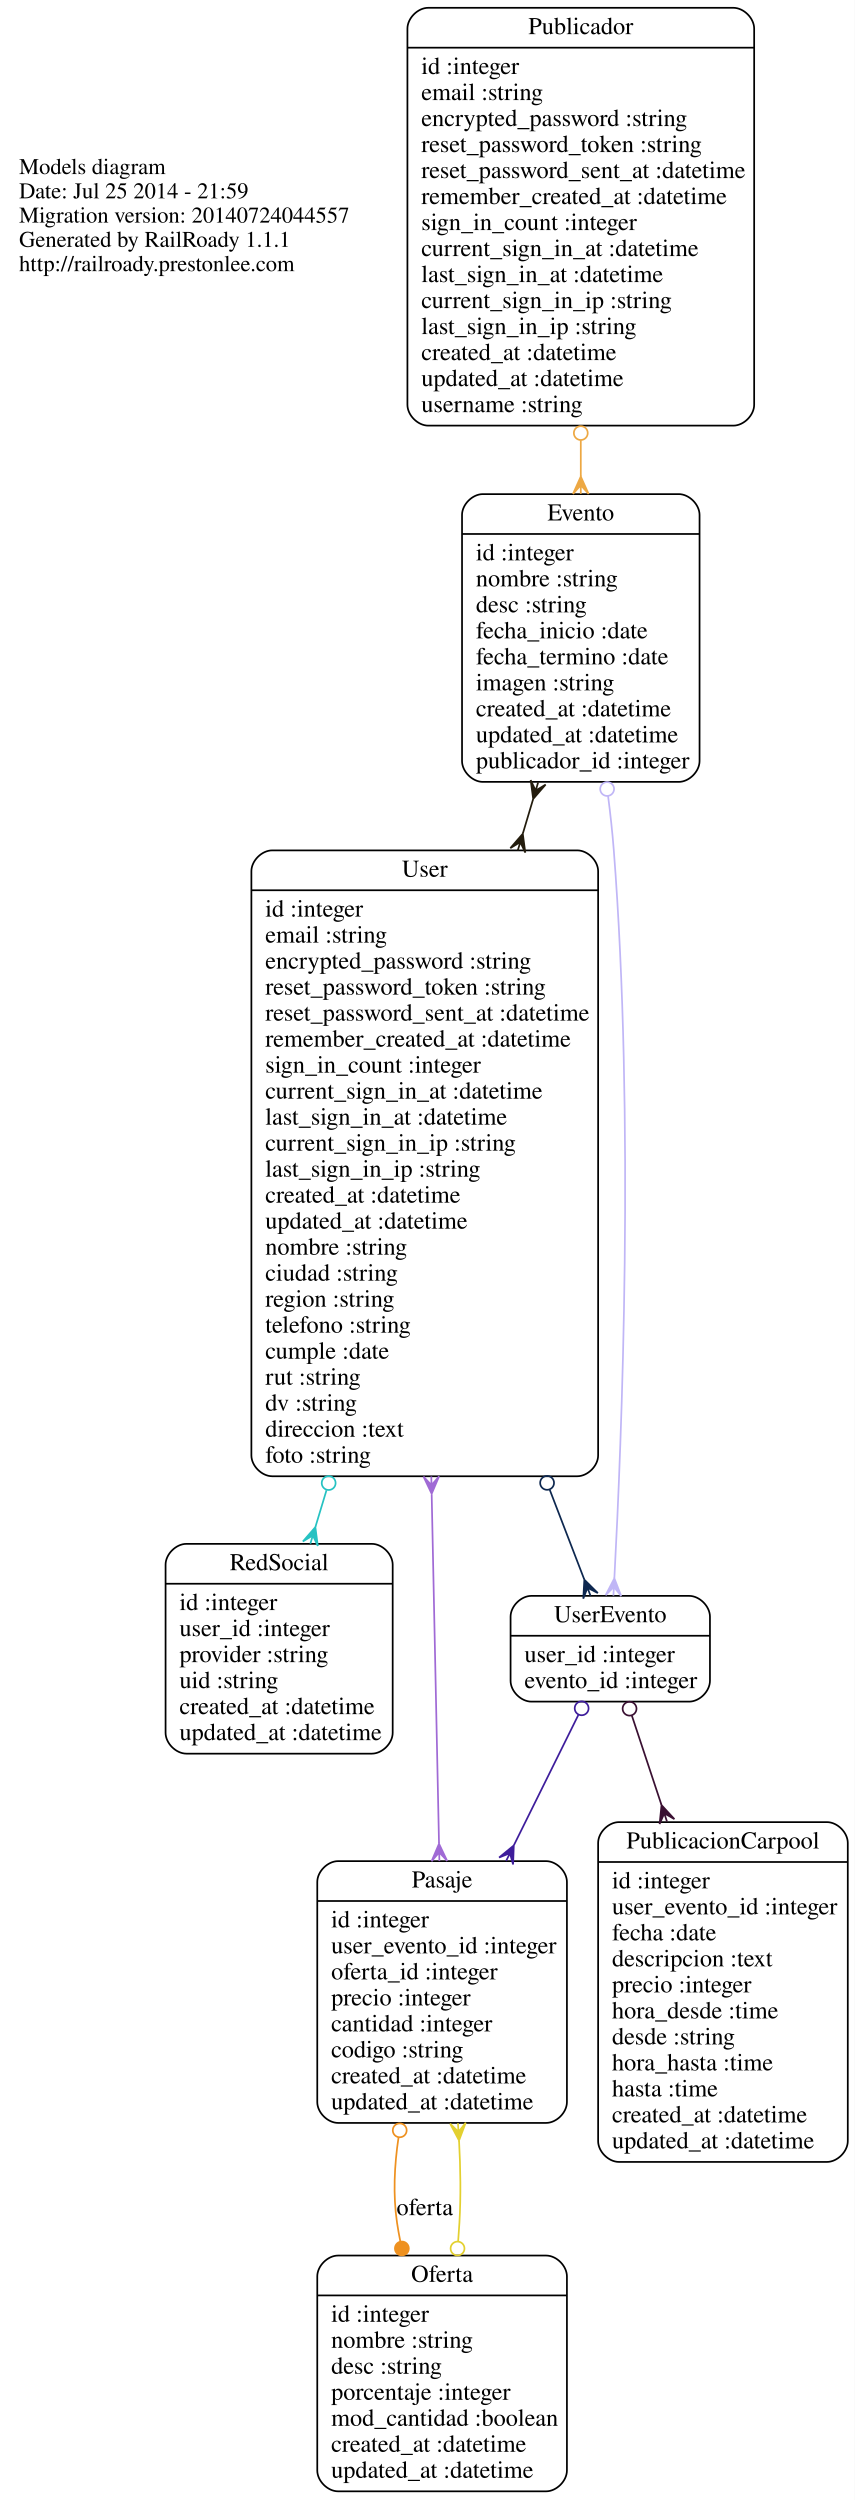
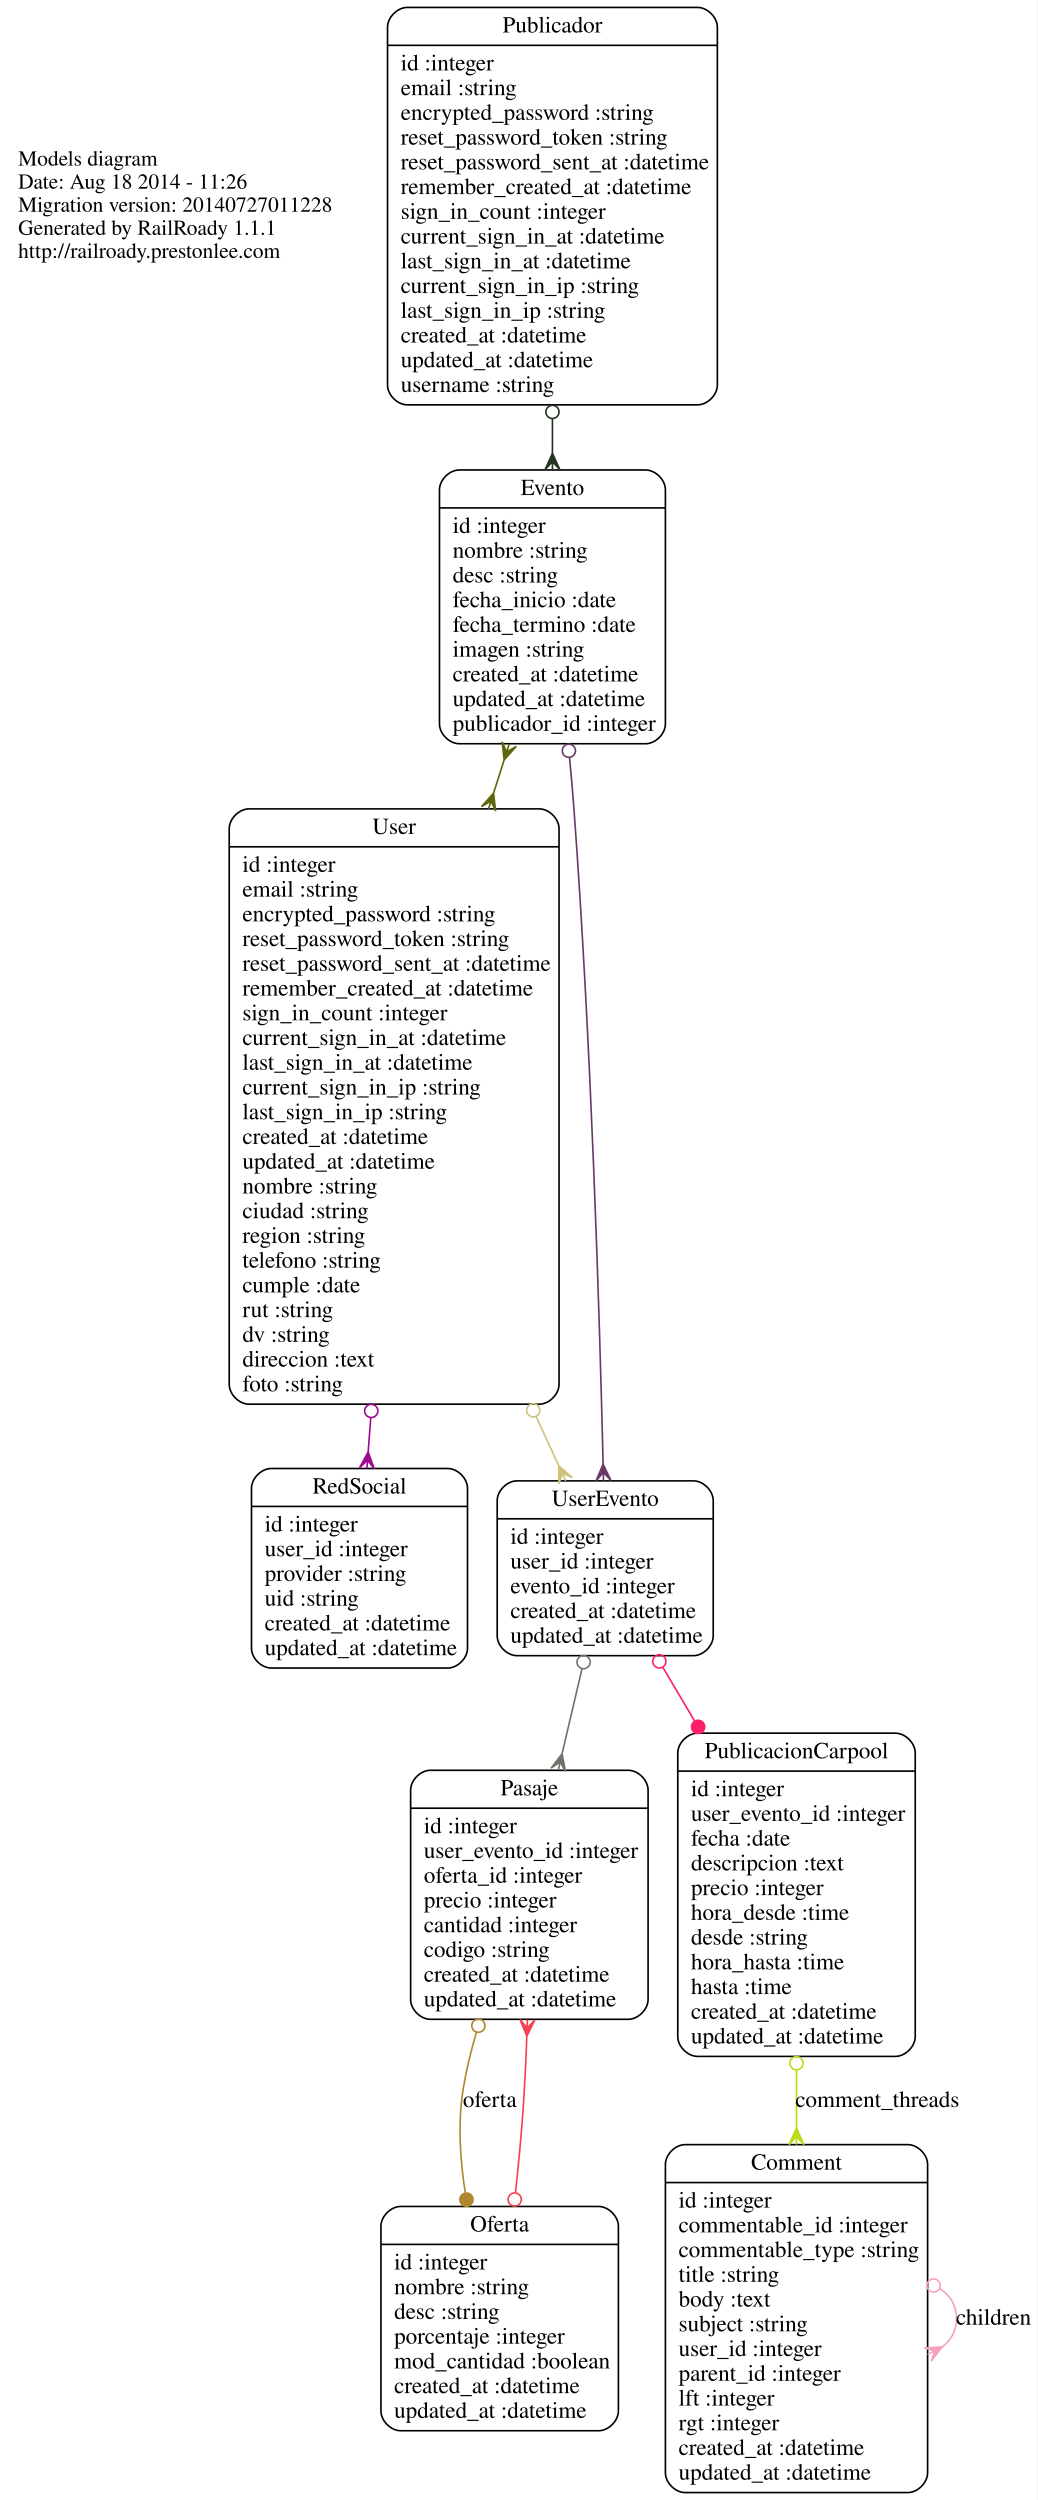
- <svg xmlns="http://www.w3.org/2000/svg" width="493pt" height="1442pt" viewBox="0.00 0.00 493.00 1442.00">
-   <g id="graph0" class="graph" transform="scale(1 1) rotate(0) translate(4 1438)">
-     <polygon fill="white" stroke="none" points="-4,4 -4,-1438 489,-1438 489,4 -4,4" />
+ <svg xmlns="http://www.w3.org/2000/svg" width="629pt" height="1516pt" viewBox="0.00 0.00 629.00 1516.00">
+   <g id="graph0" class="graph" transform="scale(1 1) rotate(0) translate(4 1512)">
+     <polygon fill="white" stroke="none" points="-4,4 -4,-1512 625,-1512 625,4 -4,4" />
    <g id="node1" class="node">
-       <text text-anchor="start" x="7" y="-1337.6" font-family="Times,serif" font-size="13.00">Models diagram</text>
-       <text text-anchor="start" x="7" y="-1323.6" font-family="Times,serif" font-size="13.00">Date: Jul 25 2014 - 21:59</text>
-       <text text-anchor="start" x="7" y="-1309.6" font-family="Times,serif" font-size="13.00">Migration version: 20140724044557</text>
-       <text text-anchor="start" x="7" y="-1295.6" font-family="Times,serif" font-size="13.00">Generated by RailRoady 1.1.1</text>
-       <text text-anchor="start" x="7" y="-1281.6" font-family="Times,serif" font-size="13.00">http://railroady.prestonlee.com</text>
+       <text text-anchor="start" x="7" y="-1411.6" font-family="Times,serif" font-size="13.00">Models diagram</text>
+       <text text-anchor="start" x="7" y="-1397.6" font-family="Times,serif" font-size="13.00">Date: Aug 18 2014 - 11:26</text>
+       <text text-anchor="start" x="7" y="-1383.6" font-family="Times,serif" font-size="13.00">Migration version: 20140727011228</text>
+       <text text-anchor="start" x="7" y="-1369.6" font-family="Times,serif" font-size="13.00">Generated by RailRoady 1.1.1</text>
+       <text text-anchor="start" x="7" y="-1355.6" font-family="Times,serif" font-size="13.00">http://railroady.prestonlee.com</text>
    </g>
    <g id="node2" class="node">
-       <path fill="none" stroke="black" d="M103.5,-426.5C103.5,-426.5 210.5,-426.5 210.5,-426.5 216.5,-426.5 222.5,-432.5 222.5,-438.5 222.5,-438.5 222.5,-535.5 222.5,-535.5 222.5,-541.5 216.5,-547.5 210.5,-547.5 210.5,-547.5 103.5,-547.5 103.5,-547.5 97.5,-547.5 91.5,-541.5 91.5,-535.5 91.5,-535.5 91.5,-438.5 91.5,-438.5 91.5,-432.5 97.5,-426.5 103.5,-426.5" />
-       <text text-anchor="middle" x="157" y="-532.3" font-family="Times,serif" font-size="14.00">RedSocial</text>
-       <polyline fill="none" stroke="black" points="91.5,-524.5 222.5,-524.5 " />
-       <text text-anchor="start" x="99.5" y="-509.3" font-family="Times,serif" font-size="14.00">id :integer</text>
-       <text text-anchor="start" x="99.5" y="-494.3" font-family="Times,serif" font-size="14.00">user_id :integer</text>
-       <text text-anchor="start" x="99.5" y="-479.3" font-family="Times,serif" font-size="14.00">provider :string</text>
-       <text text-anchor="start" x="99.5" y="-464.3" font-family="Times,serif" font-size="14.00">uid :string</text>
-       <text text-anchor="start" x="99.5" y="-449.3" font-family="Times,serif" font-size="14.00">created_at :datetime</text>
-       <text text-anchor="start" x="99.5" y="-434.3" font-family="Times,serif" font-size="14.00">updated_at :datetime</text>
+       <path fill="none" stroke="black" d="M160.5,-500.5C160.5,-500.5 267.5,-500.5 267.5,-500.5 273.5,-500.5 279.5,-506.5 279.5,-512.5 279.5,-512.5 279.5,-609.5 279.5,-609.5 279.5,-615.5 273.5,-621.5 267.5,-621.5 267.5,-621.5 160.5,-621.5 160.5,-621.5 154.5,-621.5 148.5,-615.5 148.5,-609.5 148.5,-609.5 148.5,-512.5 148.5,-512.5 148.5,-506.5 154.5,-500.5 160.5,-500.5" />
+       <text text-anchor="middle" x="214" y="-606.3" font-family="Times,serif" font-size="14.00">RedSocial</text>
+       <polyline fill="none" stroke="black" points="148.5,-598.5 279.5,-598.5 " />
+       <text text-anchor="start" x="156.5" y="-583.3" font-family="Times,serif" font-size="14.00">id :integer</text>
+       <text text-anchor="start" x="156.5" y="-568.3" font-family="Times,serif" font-size="14.00">user_id :integer</text>
+       <text text-anchor="start" x="156.5" y="-553.3" font-family="Times,serif" font-size="14.00">provider :string</text>
+       <text text-anchor="start" x="156.5" y="-538.3" font-family="Times,serif" font-size="14.00">uid :string</text>
+       <text text-anchor="start" x="156.5" y="-523.3" font-family="Times,serif" font-size="14.00">created_at :datetime</text>
+       <text text-anchor="start" x="156.5" y="-508.3" font-family="Times,serif" font-size="14.00">updated_at :datetime</text>
    </g>
    <g id="node3" class="node">
-       <path fill="none" stroke="black" d="M191,-1C191,-1 311,-1 311,-1 317,-1 323,-7 323,-13 323,-13 323,-125 323,-125 323,-131 317,-137 311,-137 311,-137 191,-137 191,-137 185,-137 179,-131 179,-125 179,-125 179,-13 179,-13 179,-7 185,-1 191,-1" />
-       <text text-anchor="middle" x="251" y="-121.8" font-family="Times,serif" font-size="14.00">Oferta</text>
-       <polyline fill="none" stroke="black" points="179,-114 323,-114 " />
-       <text text-anchor="start" x="187" y="-98.8" font-family="Times,serif" font-size="14.00">id :integer</text>
-       <text text-anchor="start" x="187" y="-83.8" font-family="Times,serif" font-size="14.00">nombre :string</text>
-       <text text-anchor="start" x="187" y="-68.8" font-family="Times,serif" font-size="14.00">desc :string</text>
-       <text text-anchor="start" x="187" y="-53.8" font-family="Times,serif" font-size="14.00">porcentaje :integer</text>
-       <text text-anchor="start" x="187" y="-38.8" font-family="Times,serif" font-size="14.00">mod_cantidad :boolean</text>
-       <text text-anchor="start" x="187" y="-23.8" font-family="Times,serif" font-size="14.00">created_at :datetime</text>
-       <text text-anchor="start" x="187" y="-8.8" font-family="Times,serif" font-size="14.00">updated_at :datetime</text>
+       <path fill="none" stroke="black" d="M239,-38C239,-38 359,-38 359,-38 365,-38 371,-44 371,-50 371,-50 371,-162 371,-162 371,-168 365,-174 359,-174 359,-174 239,-174 239,-174 233,-174 227,-168 227,-162 227,-162 227,-50 227,-50 227,-44 233,-38 239,-38" />
+       <text text-anchor="middle" x="299" y="-158.8" font-family="Times,serif" font-size="14.00">Oferta</text>
+       <polyline fill="none" stroke="black" points="227,-151 371,-151 " />
+       <text text-anchor="start" x="235" y="-135.8" font-family="Times,serif" font-size="14.00">id :integer</text>
+       <text text-anchor="start" x="235" y="-120.8" font-family="Times,serif" font-size="14.00">nombre :string</text>
+       <text text-anchor="start" x="235" y="-105.8" font-family="Times,serif" font-size="14.00">desc :string</text>
+       <text text-anchor="start" x="235" y="-90.8" font-family="Times,serif" font-size="14.00">porcentaje :integer</text>
+       <text text-anchor="start" x="235" y="-75.8" font-family="Times,serif" font-size="14.00">mod_cantidad :boolean</text>
+       <text text-anchor="start" x="235" y="-60.8" font-family="Times,serif" font-size="14.00">created_at :datetime</text>
+       <text text-anchor="start" x="235" y="-45.8" font-family="Times,serif" font-size="14.00">updated_at :datetime</text>
    </g>
    <g id="node5" class="node">
-       <path fill="none" stroke="black" d="M191,-213.5C191,-213.5 311,-213.5 311,-213.5 317,-213.5 323,-219.5 323,-225.5 323,-225.5 323,-352.5 323,-352.5 323,-358.5 317,-364.5 311,-364.5 311,-364.5 191,-364.5 191,-364.5 185,-364.5 179,-358.5 179,-352.5 179,-352.5 179,-225.5 179,-225.5 179,-219.5 185,-213.5 191,-213.5" />
-       <text text-anchor="middle" x="251" y="-349.3" font-family="Times,serif" font-size="14.00">Pasaje</text>
-       <polyline fill="none" stroke="black" points="179,-341.5 323,-341.5 " />
-       <text text-anchor="start" x="187" y="-326.3" font-family="Times,serif" font-size="14.00">id :integer</text>
-       <text text-anchor="start" x="187" y="-311.3" font-family="Times,serif" font-size="14.00">user_evento_id :integer</text>
-       <text text-anchor="start" x="187" y="-296.3" font-family="Times,serif" font-size="14.00">oferta_id :integer</text>
-       <text text-anchor="start" x="187" y="-281.3" font-family="Times,serif" font-size="14.00">precio :integer</text>
-       <text text-anchor="start" x="187" y="-266.3" font-family="Times,serif" font-size="14.00">cantidad :integer</text>
-       <text text-anchor="start" x="187" y="-251.3" font-family="Times,serif" font-size="14.00">codigo :string</text>
-       <text text-anchor="start" x="187" y="-236.3" font-family="Times,serif" font-size="14.00">created_at :datetime</text>
-       <text text-anchor="start" x="187" y="-221.3" font-family="Times,serif" font-size="14.00">updated_at :datetime</text>
+       <path fill="none" stroke="black" d="M257,-287.5C257,-287.5 377,-287.5 377,-287.5 383,-287.5 389,-293.5 389,-299.5 389,-299.5 389,-426.5 389,-426.5 389,-432.5 383,-438.5 377,-438.5 377,-438.5 257,-438.5 257,-438.5 251,-438.5 245,-432.5 245,-426.5 245,-426.5 245,-299.5 245,-299.5 245,-293.5 251,-287.5 257,-287.5" />
+       <text text-anchor="middle" x="317" y="-423.3" font-family="Times,serif" font-size="14.00">Pasaje</text>
+       <polyline fill="none" stroke="black" points="245,-415.5 389,-415.5 " />
+       <text text-anchor="start" x="253" y="-400.3" font-family="Times,serif" font-size="14.00">id :integer</text>
+       <text text-anchor="start" x="253" y="-385.3" font-family="Times,serif" font-size="14.00">user_evento_id :integer</text>
+       <text text-anchor="start" x="253" y="-370.3" font-family="Times,serif" font-size="14.00">oferta_id :integer</text>
+       <text text-anchor="start" x="253" y="-355.3" font-family="Times,serif" font-size="14.00">precio :integer</text>
+       <text text-anchor="start" x="253" y="-340.3" font-family="Times,serif" font-size="14.00">cantidad :integer</text>
+       <text text-anchor="start" x="253" y="-325.3" font-family="Times,serif" font-size="14.00">codigo :string</text>
+       <text text-anchor="start" x="253" y="-310.3" font-family="Times,serif" font-size="14.00">created_at :datetime</text>
+       <text text-anchor="start" x="253" y="-295.3" font-family="Times,serif" font-size="14.00">updated_at :datetime</text>
    </g>
    <g id="edge1" class="edge">
-       <path fill="none" stroke="#e3d030" d="M260.25,-145.139C260.54,-148.808 260.794,-152.443 261,-156 261.883,-171.245 261.635,-187.469 260.782,-203.136" />
-       <ellipse fill="none" stroke="#e3d030" cx="259.9" cy="-141.056" rx="4" ry="4" />
-       <polygon fill="#e3d030" stroke="#e3d030" points="260.768,-203.356 255.649,-213.053 260.454,-208.346 260.14,-213.336 260.14,-213.336 260.14,-213.336 260.454,-208.346 264.631,-213.618 260.768,-203.356 260.768,-203.356" />
+       <path fill="none" stroke="#f74150" d="M308.583,-182.392C310.298,-198.103 311.89,-214.575 313,-230 314.093,-245.195 314.888,-261.394 315.466,-277.054" />
+       <ellipse fill="none" stroke="#f74150" cx="308.119" cy="-178.231" rx="4" ry="4" />
+       <polygon fill="#f74150" stroke="#f74150" points="315.473,-277.256 311.319,-287.404 315.645,-282.253 315.816,-287.25 315.816,-287.25 315.816,-287.25 315.645,-282.253 320.313,-287.096 315.473,-277.256 315.473,-277.256" />
    </g>
    <g id="node4" class="node">
-       <path fill="none" stroke="black" d="M274.5,-987C274.5,-987 387.5,-987 387.5,-987 393.5,-987 399.5,-993 399.5,-999 399.5,-999 399.5,-1141 399.5,-1141 399.5,-1147 393.5,-1153 387.5,-1153 387.5,-1153 274.5,-1153 274.5,-1153 268.5,-1153 262.5,-1147 262.5,-1141 262.5,-1141 262.5,-999 262.5,-999 262.5,-993 268.5,-987 274.5,-987" />
-       <text text-anchor="middle" x="331" y="-1137.8" font-family="Times,serif" font-size="14.00">Evento</text>
-       <polyline fill="none" stroke="black" points="262.5,-1130 399.5,-1130 " />
-       <text text-anchor="start" x="270.5" y="-1114.8" font-family="Times,serif" font-size="14.00">id :integer</text>
-       <text text-anchor="start" x="270.5" y="-1099.8" font-family="Times,serif" font-size="14.00">nombre :string</text>
-       <text text-anchor="start" x="270.5" y="-1084.8" font-family="Times,serif" font-size="14.00">desc :string</text>
-       <text text-anchor="start" x="270.5" y="-1069.8" font-family="Times,serif" font-size="14.00">fecha_inicio :date</text>
-       <text text-anchor="start" x="270.5" y="-1054.8" font-family="Times,serif" font-size="14.00">fecha_termino :date</text>
-       <text text-anchor="start" x="270.5" y="-1039.8" font-family="Times,serif" font-size="14.00">imagen :string</text>
-       <text text-anchor="start" x="270.5" y="-1024.8" font-family="Times,serif" font-size="14.00">created_at :datetime</text>
-       <text text-anchor="start" x="270.5" y="-1009.8" font-family="Times,serif" font-size="14.00">updated_at :datetime</text>
-       <text text-anchor="start" x="270.5" y="-994.8" font-family="Times,serif" font-size="14.00">publicador_id :integer</text>
+       <path fill="none" stroke="black" d="M274.5,-1061C274.5,-1061 387.5,-1061 387.5,-1061 393.5,-1061 399.5,-1067 399.5,-1073 399.5,-1073 399.5,-1215 399.5,-1215 399.5,-1221 393.5,-1227 387.5,-1227 387.5,-1227 274.5,-1227 274.5,-1227 268.5,-1227 262.5,-1221 262.5,-1215 262.5,-1215 262.5,-1073 262.5,-1073 262.5,-1067 268.5,-1061 274.5,-1061" />
+       <text text-anchor="middle" x="331" y="-1211.8" font-family="Times,serif" font-size="14.00">Evento</text>
+       <polyline fill="none" stroke="black" points="262.5,-1204 399.5,-1204 " />
+       <text text-anchor="start" x="270.5" y="-1188.8" font-family="Times,serif" font-size="14.00">id :integer</text>
+       <text text-anchor="start" x="270.5" y="-1173.8" font-family="Times,serif" font-size="14.00">nombre :string</text>
+       <text text-anchor="start" x="270.5" y="-1158.8" font-family="Times,serif" font-size="14.00">desc :string</text>
+       <text text-anchor="start" x="270.5" y="-1143.8" font-family="Times,serif" font-size="14.00">fecha_inicio :date</text>
+       <text text-anchor="start" x="270.5" y="-1128.8" font-family="Times,serif" font-size="14.00">fecha_termino :date</text>
+       <text text-anchor="start" x="270.5" y="-1113.8" font-family="Times,serif" font-size="14.00">imagen :string</text>
+       <text text-anchor="start" x="270.5" y="-1098.8" font-family="Times,serif" font-size="14.00">created_at :datetime</text>
+       <text text-anchor="start" x="270.5" y="-1083.8" font-family="Times,serif" font-size="14.00">updated_at :datetime</text>
+       <text text-anchor="start" x="270.5" y="-1068.8" font-family="Times,serif" font-size="14.00">publicador_id :integer</text>
    </g>
    <g id="node6" class="node">
-       <path fill="none" stroke="black" d="M153,-586.5C153,-586.5 329,-586.5 329,-586.5 335,-586.5 341,-592.5 341,-598.5 341,-598.5 341,-935.5 341,-935.5 341,-941.5 335,-947.5 329,-947.5 329,-947.5 153,-947.5 153,-947.5 147,-947.5 141,-941.5 141,-935.5 141,-935.5 141,-598.5 141,-598.5 141,-592.5 147,-586.5 153,-586.5" />
-       <text text-anchor="middle" x="241" y="-932.3" font-family="Times,serif" font-size="14.00">User</text>
-       <polyline fill="none" stroke="black" points="141,-924.5 341,-924.5 " />
-       <text text-anchor="start" x="149" y="-909.3" font-family="Times,serif" font-size="14.00">id :integer</text>
-       <text text-anchor="start" x="149" y="-894.3" font-family="Times,serif" font-size="14.00">email :string</text>
-       <text text-anchor="start" x="149" y="-879.3" font-family="Times,serif" font-size="14.00">encrypted_password :string</text>
-       <text text-anchor="start" x="149" y="-864.3" font-family="Times,serif" font-size="14.00">reset_password_token :string</text>
-       <text text-anchor="start" x="149" y="-849.3" font-family="Times,serif" font-size="14.00">reset_password_sent_at :datetime</text>
-       <text text-anchor="start" x="149" y="-834.3" font-family="Times,serif" font-size="14.00">remember_created_at :datetime</text>
-       <text text-anchor="start" x="149" y="-819.3" font-family="Times,serif" font-size="14.00">sign_in_count :integer</text>
-       <text text-anchor="start" x="149" y="-804.3" font-family="Times,serif" font-size="14.00">current_sign_in_at :datetime</text>
-       <text text-anchor="start" x="149" y="-789.3" font-family="Times,serif" font-size="14.00">last_sign_in_at :datetime</text>
-       <text text-anchor="start" x="149" y="-774.3" font-family="Times,serif" font-size="14.00">current_sign_in_ip :string</text>
-       <text text-anchor="start" x="149" y="-759.3" font-family="Times,serif" font-size="14.00">last_sign_in_ip :string</text>
-       <text text-anchor="start" x="149" y="-744.3" font-family="Times,serif" font-size="14.00">created_at :datetime</text>
-       <text text-anchor="start" x="149" y="-729.3" font-family="Times,serif" font-size="14.00">updated_at :datetime</text>
-       <text text-anchor="start" x="149" y="-714.3" font-family="Times,serif" font-size="14.00">nombre :string</text>
-       <text text-anchor="start" x="149" y="-699.3" font-family="Times,serif" font-size="14.00">ciudad :string</text>
-       <text text-anchor="start" x="149" y="-684.3" font-family="Times,serif" font-size="14.00">region :string</text>
-       <text text-anchor="start" x="149" y="-669.3" font-family="Times,serif" font-size="14.00">telefono :string</text>
-       <text text-anchor="start" x="149" y="-654.3" font-family="Times,serif" font-size="14.00">cumple :date</text>
-       <text text-anchor="start" x="149" y="-639.3" font-family="Times,serif" font-size="14.00">rut :string</text>
-       <text text-anchor="start" x="149" y="-624.3" font-family="Times,serif" font-size="14.00">dv :string</text>
-       <text text-anchor="start" x="149" y="-609.3" font-family="Times,serif" font-size="14.00">direccion :text</text>
-       <text text-anchor="start" x="149" y="-594.3" font-family="Times,serif" font-size="14.00">foto :string</text>
+       <path fill="none" stroke="black" d="M147,-660.5C147,-660.5 323,-660.5 323,-660.5 329,-660.5 335,-666.5 335,-672.5 335,-672.5 335,-1009.5 335,-1009.5 335,-1015.5 329,-1021.5 323,-1021.5 323,-1021.5 147,-1021.5 147,-1021.5 141,-1021.5 135,-1015.5 135,-1009.5 135,-1009.5 135,-672.5 135,-672.5 135,-666.5 141,-660.5 147,-660.5" />
+       <text text-anchor="middle" x="235" y="-1006.3" font-family="Times,serif" font-size="14.00">User</text>
+       <polyline fill="none" stroke="black" points="135,-998.5 335,-998.5 " />
+       <text text-anchor="start" x="143" y="-983.3" font-family="Times,serif" font-size="14.00">id :integer</text>
+       <text text-anchor="start" x="143" y="-968.3" font-family="Times,serif" font-size="14.00">email :string</text>
+       <text text-anchor="start" x="143" y="-953.3" font-family="Times,serif" font-size="14.00">encrypted_password :string</text>
+       <text text-anchor="start" x="143" y="-938.3" font-family="Times,serif" font-size="14.00">reset_password_token :string</text>
+       <text text-anchor="start" x="143" y="-923.3" font-family="Times,serif" font-size="14.00">reset_password_sent_at :datetime</text>
+       <text text-anchor="start" x="143" y="-908.3" font-family="Times,serif" font-size="14.00">remember_created_at :datetime</text>
+       <text text-anchor="start" x="143" y="-893.3" font-family="Times,serif" font-size="14.00">sign_in_count :integer</text>
+       <text text-anchor="start" x="143" y="-878.3" font-family="Times,serif" font-size="14.00">current_sign_in_at :datetime</text>
+       <text text-anchor="start" x="143" y="-863.3" font-family="Times,serif" font-size="14.00">last_sign_in_at :datetime</text>
+       <text text-anchor="start" x="143" y="-848.3" font-family="Times,serif" font-size="14.00">current_sign_in_ip :string</text>
+       <text text-anchor="start" x="143" y="-833.3" font-family="Times,serif" font-size="14.00">last_sign_in_ip :string</text>
+       <text text-anchor="start" x="143" y="-818.3" font-family="Times,serif" font-size="14.00">created_at :datetime</text>
+       <text text-anchor="start" x="143" y="-803.3" font-family="Times,serif" font-size="14.00">updated_at :datetime</text>
+       <text text-anchor="start" x="143" y="-788.3" font-family="Times,serif" font-size="14.00">nombre :string</text>
+       <text text-anchor="start" x="143" y="-773.3" font-family="Times,serif" font-size="14.00">ciudad :string</text>
+       <text text-anchor="start" x="143" y="-758.3" font-family="Times,serif" font-size="14.00">region :string</text>
+       <text text-anchor="start" x="143" y="-743.3" font-family="Times,serif" font-size="14.00">telefono :string</text>
+       <text text-anchor="start" x="143" y="-728.3" font-family="Times,serif" font-size="14.00">cumple :date</text>
+       <text text-anchor="start" x="143" y="-713.3" font-family="Times,serif" font-size="14.00">rut :string</text>
+       <text text-anchor="start" x="143" y="-698.3" font-family="Times,serif" font-size="14.00">dv :string</text>
+       <text text-anchor="start" x="143" y="-683.3" font-family="Times,serif" font-size="14.00">direccion :text</text>
+       <text text-anchor="start" x="143" y="-668.3" font-family="Times,serif" font-size="14.00">foto :string</text>
    </g>
    <g id="edge3" class="edge">
-       <path fill="none" stroke="#231c0d" d="M303.484,-976.975C301.572,-970.581 299.611,-964.021 297.617,-957.351" />
-       <polygon fill="#231c0d" stroke="#231c0d" points="303.542,-977.17 302.096,-988.04 304.975,-981.96 306.407,-986.75 306.407,-986.75 306.407,-986.75 304.975,-981.96 310.719,-985.461 303.542,-977.17 303.542,-977.17" />
-       <polygon fill="#231c0d" stroke="#231c0d" points="297.538,-957.088 298.985,-946.218 296.106,-952.298 294.673,-947.507 294.673,-947.507 294.673,-947.507 296.106,-952.298 290.362,-948.796 297.538,-957.088 297.538,-957.088" />
+       <path fill="none" stroke="#5f650d" d="M301.65,-1050.97C299.611,-1044.58 297.518,-1038.02 295.391,-1031.35" />
+       <polygon fill="#5f650d" stroke="#5f650d" points="301.729,-1051.22 300.48,-1062.12 303.248,-1055.99 304.768,-1060.75 304.768,-1060.75 304.768,-1060.75 303.248,-1055.99 309.055,-1059.38 301.729,-1051.22 301.729,-1051.22" />
+       <polygon fill="#5f650d" stroke="#5f650d" points="295.29,-1031.03 296.539,-1020.14 293.771,-1026.27 292.251,-1021.51 292.251,-1021.51 292.251,-1021.51 293.771,-1026.27 287.964,-1022.87 295.29,-1031.03 295.29,-1031.03" />
    </g>
    <g id="node7" class="node">
-       <path fill="none" stroke="black" d="M302.5,-456.5C302.5,-456.5 393.5,-456.5 393.5,-456.5 399.5,-456.5 405.5,-462.5 405.5,-468.5 405.5,-468.5 405.5,-505.5 405.5,-505.5 405.5,-511.5 399.5,-517.5 393.5,-517.5 393.5,-517.5 302.5,-517.5 302.5,-517.5 296.5,-517.5 290.5,-511.5 290.5,-505.5 290.5,-505.5 290.5,-468.5 290.5,-468.5 290.5,-462.5 296.5,-456.5 302.5,-456.5" />
-       <text text-anchor="middle" x="348" y="-502.3" font-family="Times,serif" font-size="14.00">UserEvento</text>
-       <polyline fill="none" stroke="black" points="290.5,-494.5 405.5,-494.5 " />
-       <text text-anchor="start" x="298.5" y="-479.3" font-family="Times,serif" font-size="14.00">user_id :integer</text>
-       <text text-anchor="start" x="298.5" y="-464.3" font-family="Times,serif" font-size="14.00">evento_id :integer</text>
+       <path fill="none" stroke="black" d="M309.5,-508C309.5,-508 416.5,-508 416.5,-508 422.5,-508 428.5,-514 428.5,-520 428.5,-520 428.5,-602 428.5,-602 428.5,-608 422.5,-614 416.5,-614 416.5,-614 309.5,-614 309.5,-614 303.5,-614 297.5,-608 297.5,-602 297.5,-602 297.5,-520 297.5,-520 297.5,-514 303.5,-508 309.5,-508" />
+       <text text-anchor="middle" x="363" y="-598.8" font-family="Times,serif" font-size="14.00">UserEvento</text>
+       <polyline fill="none" stroke="black" points="297.5,-591 428.5,-591 " />
+       <text text-anchor="start" x="305.5" y="-575.8" font-family="Times,serif" font-size="14.00">id :integer</text>
+       <text text-anchor="start" x="305.5" y="-560.8" font-family="Times,serif" font-size="14.00">user_id :integer</text>
+       <text text-anchor="start" x="305.5" y="-545.8" font-family="Times,serif" font-size="14.00">evento_id :integer</text>
+       <text text-anchor="start" x="305.5" y="-530.8" font-family="Times,serif" font-size="14.00">created_at :datetime</text>
+       <text text-anchor="start" x="305.5" y="-515.8" font-family="Times,serif" font-size="14.00">updated_at :datetime</text>
    </g>
    <g id="edge2" class="edge">
-       <path fill="none" stroke="#c0b6f6" d="M346.724,-978.934C348.07,-968.531 349.216,-958.052 350,-948 362.1,-792.936 354.632,-607.575 350.366,-527.761" />
-       <ellipse fill="none" stroke="#c0b6f6" cx="346.191" cy="-982.902" rx="4" ry="4" />
-       <polygon fill="#c0b6f6" stroke="#c0b6f6" points="350.36,-527.646 354.306,-517.415 350.087,-522.653 349.813,-517.661 349.813,-517.661 349.813,-517.661 350.087,-522.653 345.32,-517.907 350.36,-527.646 350.36,-527.646" />
+       <path fill="none" stroke="#683b65" d="M341.378,-1052.51C342.363,-1042.23 343.265,-1031.89 344,-1022 354.552,-879.962 359.62,-712.784 361.726,-624.284" />
+       <ellipse fill="none" stroke="#683b65" cx="340.963" cy="-1056.75" rx="4" ry="4" />
+       <polygon fill="#683b65" stroke="#683b65" points="361.729,-624.145 366.461,-614.253 361.846,-619.147 361.962,-614.148 361.962,-614.148 361.962,-614.148 361.846,-619.147 357.463,-614.043 361.729,-624.145 361.729,-624.145" />
    </g>
    <g id="edge4" class="edge">
-       <path fill="none" stroke="#ee9120" d="M225.894,-205.247C223.449,-188.969 222.637,-171.985 225,-156 225.528,-152.432 226.172,-148.806 226.908,-145.163" />
-       <ellipse fill="none" stroke="#ee9120" cx="226.559" cy="-209.228" rx="4" ry="4" />
-       <ellipse fill="#ee9120" stroke="#ee9120" cx="227.8" cy="-141.083" rx="4" ry="4" />
-       <text text-anchor="middle" x="241" y="-160.3" font-family="Times,serif" font-size="14.00">oferta</text>
+       <path fill="none" stroke="#b0872e" d="M284.919,-279.743C281.654,-268.55 278.859,-257.096 277,-246 273.542,-225.366 274.859,-202.983 278.144,-182.33" />
+       <ellipse fill="none" stroke="#b0872e" cx="286.09" cy="-283.614" rx="4" ry="4" />
+       <ellipse fill="#b0872e" stroke="#b0872e" cx="278.867" cy="-178.146" rx="4" ry="4" />
+       <text text-anchor="middle" x="293" y="-234.3" font-family="Times,serif" font-size="14.00">oferta</text>
    </g>
    <g id="edge5" class="edge">
-       <path fill="none" stroke="#26c2c2" d="M184.326,-578.436C182.125,-571.153 179.986,-564.074 177.938,-557.294" />
-       <ellipse fill="none" stroke="#26c2c2" cx="185.576" cy="-582.575" rx="4" ry="4" />
-       <polygon fill="#26c2c2" stroke="#26c2c2" points="177.896,-557.157 179.311,-546.282 176.45,-552.37 175.004,-547.584 175.004,-547.584 175.004,-547.584 176.45,-552.37 170.696,-548.886 177.896,-557.157 177.896,-557.157" />
+       <path fill="none" stroke="#9f0991" d="M220.808,-652.12C220.276,-645.082 219.759,-638.235 219.263,-631.666" />
+       <ellipse fill="none" stroke="#9f0991" cx="221.132" cy="-656.415" rx="4" ry="4" />
+       <polygon fill="#9f0991" stroke="#9f0991" points="219.254,-631.556 222.988,-621.245 218.878,-626.57 218.501,-621.584 218.501,-621.584 218.501,-621.584 218.878,-626.57 214.014,-621.923 219.254,-631.556 219.254,-631.556" />
+     </g>
+     <g id="edge6" class="edge">
+       <path fill="none" stroke="#cec37c" d="M321.078,-653.048C325.894,-642.59 330.519,-632.545 334.825,-623.193" />
+       <ellipse fill="none" stroke="#cec37c" cx="319.365" cy="-656.77" rx="4" ry="4" />
+       <polygon fill="#cec37c" stroke="#cec37c" points="334.837,-623.166 343.107,-615.965 336.928,-618.624 339.02,-614.083 339.02,-614.083 339.02,-614.083 336.928,-618.624 334.932,-612.201 334.837,-623.166 334.837,-623.166" />
    </g>
    <g id="edge7" class="edge">
-       <path fill="none" stroke="#a06ad5" d="M244.992,-575.969C246.458,-506.177 248.045,-430.644 249.22,-374.741" />
-       <polygon fill="#a06ad5" stroke="#a06ad5" points="244.984,-576.386 240.274,-586.289 244.879,-581.385 244.773,-586.384 244.773,-586.384 244.773,-586.384 244.879,-581.385 249.272,-586.479 244.984,-576.386 244.984,-576.386" />
-       <polygon fill="#a06ad5" stroke="#a06ad5" points="249.224,-374.534 253.933,-364.631 249.329,-369.535 249.434,-364.536 249.434,-364.536 249.434,-364.536 249.329,-369.535 244.935,-364.442 249.224,-374.534 249.224,-374.534" />
-     </g>
-     <g id="edge6" class="edge">
-       <path fill="none" stroke="#0d274f" d="M313.099,-578.677C320.474,-559.517 327.31,-541.756 332.941,-527.124" />
-       <ellipse fill="none" stroke="#0d274f" cx="311.562" cy="-582.671" rx="4" ry="4" />
-       <polygon fill="#0d274f" stroke="#0d274f" points="333.048,-526.848 340.839,-519.132 334.844,-522.182 336.64,-517.515 336.64,-517.515 336.64,-517.515 334.844,-522.182 332.44,-515.899 333.048,-526.848 333.048,-526.848" />
+       <path fill="none" stroke="#74716a" d="M348.949,-500.132C345.151,-483.949 340.968,-466.122 336.914,-448.851" />
+       <ellipse fill="none" stroke="#74716a" cx="349.88" cy="-504.096" rx="4" ry="4" />
+       <polygon fill="#74716a" stroke="#74716a" points="336.831,-448.498 338.927,-437.734 335.689,-443.63 334.546,-438.762 334.546,-438.762 334.546,-438.762 335.689,-443.63 330.165,-439.79 336.831,-448.498 336.831,-448.498" />
+     </g>
+     <g id="node10" class="node">
+       <path fill="none" stroke="black" d="M419,-265C419,-265 539,-265 539,-265 545,-265 551,-271 551,-277 551,-277 551,-449 551,-449 551,-455 545,-461 539,-461 539,-461 419,-461 419,-461 413,-461 407,-455 407,-449 407,-449 407,-277 407,-277 407,-271 413,-265 419,-265" />
+       <text text-anchor="middle" x="479" y="-445.8" font-family="Times,serif" font-size="14.00">PublicacionCarpool</text>
+       <polyline fill="none" stroke="black" points="407,-438 551,-438 " />
+       <text text-anchor="start" x="415" y="-422.8" font-family="Times,serif" font-size="14.00">id :integer</text>
+       <text text-anchor="start" x="415" y="-407.8" font-family="Times,serif" font-size="14.00">user_evento_id :integer</text>
+       <text text-anchor="start" x="415" y="-392.8" font-family="Times,serif" font-size="14.00">fecha :date</text>
+       <text text-anchor="start" x="415" y="-377.8" font-family="Times,serif" font-size="14.00">descripcion :text</text>
+       <text text-anchor="start" x="415" y="-362.8" font-family="Times,serif" font-size="14.00">precio :integer</text>
+       <text text-anchor="start" x="415" y="-347.8" font-family="Times,serif" font-size="14.00">hora_desde :time</text>
+       <text text-anchor="start" x="415" y="-332.8" font-family="Times,serif" font-size="14.00">desde :string</text>
+       <text text-anchor="start" x="415" y="-317.8" font-family="Times,serif" font-size="14.00">hora_hasta :time</text>
+       <text text-anchor="start" x="415" y="-302.8" font-family="Times,serif" font-size="14.00">hasta :time</text>
+       <text text-anchor="start" x="415" y="-287.8" font-family="Times,serif" font-size="14.00">created_at :datetime</text>
+       <text text-anchor="start" x="415" y="-272.8" font-family="Times,serif" font-size="14.00">updated_at :datetime</text>
    </g>
    <g id="edge8" class="edge">
-       <path fill="none" stroke="#3e1d9b" d="M329.592,-448.805C319.07,-427.543 305.422,-399.967 292.46,-373.776" />
-       <ellipse fill="none" stroke="#3e1d9b" cx="331.494" cy="-452.647" rx="4" ry="4" />
-       <polygon fill="#3e1d9b" stroke="#3e1d9b" points="292.346,-373.544 291.944,-362.586 290.128,-369.063 287.91,-364.582 287.91,-364.582 287.91,-364.582 290.128,-369.063 283.877,-366.578 292.346,-373.544 292.346,-373.544" />
+       <path fill="none" stroke="#fd1f6a" d="M398.054,-500.77C404.167,-490.443 410.684,-479.43 417.266,-468.309" />
+       <ellipse fill="none" stroke="#fd1f6a" cx="395.819" cy="-504.548" rx="4" ry="4" />
+       <ellipse fill="#fd1f6a" stroke="#fd1f6a" cx="419.332" cy="-464.818" rx="4" ry="4" />
+     </g>
+     <g id="node8" class="node">
+       <path fill="none" stroke="black" d="M411.5,-0.5C411.5,-0.5 546.5,-0.5 546.5,-0.5 552.5,-0.5 558.5,-6.5 558.5,-12.5 558.5,-12.5 558.5,-199.5 558.5,-199.5 558.5,-205.5 552.5,-211.5 546.5,-211.5 546.5,-211.5 411.5,-211.5 411.5,-211.5 405.5,-211.5 399.5,-205.5 399.5,-199.5 399.5,-199.5 399.5,-12.5 399.5,-12.5 399.5,-6.5 405.5,-0.5 411.5,-0.5" />
+       <text text-anchor="middle" x="479" y="-196.3" font-family="Times,serif" font-size="14.00">Comment</text>
+       <polyline fill="none" stroke="black" points="399.5,-188.5 558.5,-188.5 " />
+       <text text-anchor="start" x="407.5" y="-173.3" font-family="Times,serif" font-size="14.00">id :integer</text>
+       <text text-anchor="start" x="407.5" y="-158.3" font-family="Times,serif" font-size="14.00">commentable_id :integer</text>
+       <text text-anchor="start" x="407.5" y="-143.3" font-family="Times,serif" font-size="14.00">commentable_type :string</text>
+       <text text-anchor="start" x="407.5" y="-128.3" font-family="Times,serif" font-size="14.00">title :string</text>
+       <text text-anchor="start" x="407.5" y="-113.3" font-family="Times,serif" font-size="14.00">body :text</text>
+       <text text-anchor="start" x="407.5" y="-98.3" font-family="Times,serif" font-size="14.00">subject :string</text>
+       <text text-anchor="start" x="407.5" y="-83.3" font-family="Times,serif" font-size="14.00">user_id :integer</text>
+       <text text-anchor="start" x="407.5" y="-68.3" font-family="Times,serif" font-size="14.00">parent_id :integer</text>
+       <text text-anchor="start" x="407.5" y="-53.3" font-family="Times,serif" font-size="14.00">lft :integer</text>
+       <text text-anchor="start" x="407.5" y="-38.3" font-family="Times,serif" font-size="14.00">rgt :integer</text>
+       <text text-anchor="start" x="407.5" y="-23.3" font-family="Times,serif" font-size="14.00">created_at :datetime</text>
+       <text text-anchor="start" x="407.5" y="-8.3" font-family="Times,serif" font-size="14.00">updated_at :datetime</text>
+     </g>
+     <g id="edge9" class="edge">
+       <path fill="none" stroke="#f4a2c1" d="M566.093,-124.107C572.245,-119.988 576,-113.952 576,-106 576,-98.725 572.857,-93.054 567.611,-88.986" />
+       <ellipse fill="none" stroke="#f4a2c1" cx="562.128" cy="-126.059" rx="4" ry="4" />
+       <polygon fill="#f4a2c1" stroke="#f4a2c1" points="567.374,-88.861 560.648,-80.199 562.957,-86.518 558.54,-84.175 558.54,-84.175 558.54,-84.175 562.957,-86.518 556.431,-88.15 567.374,-88.861 567.374,-88.861" />
+       <text text-anchor="middle" x="598.5" y="-102.3" font-family="Times,serif" font-size="14.00">children</text>
    </g>
    <g id="node9" class="node">
-       <path fill="none" stroke="black" d="M353,-191C353,-191 473,-191 473,-191 479,-191 485,-197 485,-203 485,-203 485,-375 485,-375 485,-381 479,-387 473,-387 473,-387 353,-387 353,-387 347,-387 341,-381 341,-375 341,-375 341,-203 341,-203 341,-197 347,-191 353,-191" />
-       <text text-anchor="middle" x="413" y="-371.8" font-family="Times,serif" font-size="14.00">PublicacionCarpool</text>
-       <polyline fill="none" stroke="black" points="341,-364 485,-364 " />
-       <text text-anchor="start" x="349" y="-348.8" font-family="Times,serif" font-size="14.00">id :integer</text>
-       <text text-anchor="start" x="349" y="-333.8" font-family="Times,serif" font-size="14.00">user_evento_id :integer</text>
-       <text text-anchor="start" x="349" y="-318.8" font-family="Times,serif" font-size="14.00">fecha :date</text>
-       <text text-anchor="start" x="349" y="-303.8" font-family="Times,serif" font-size="14.00">descripcion :text</text>
-       <text text-anchor="start" x="349" y="-288.8" font-family="Times,serif" font-size="14.00">precio :integer</text>
-       <text text-anchor="start" x="349" y="-273.8" font-family="Times,serif" font-size="14.00">hora_desde :time</text>
-       <text text-anchor="start" x="349" y="-258.8" font-family="Times,serif" font-size="14.00">desde :string</text>
-       <text text-anchor="start" x="349" y="-243.8" font-family="Times,serif" font-size="14.00">hora_hasta :time</text>
-       <text text-anchor="start" x="349" y="-228.8" font-family="Times,serif" font-size="14.00">hasta :time</text>
-       <text text-anchor="start" x="349" y="-213.8" font-family="Times,serif" font-size="14.00">created_at :datetime</text>
-       <text text-anchor="start" x="349" y="-198.8" font-family="Times,serif" font-size="14.00">updated_at :datetime</text>
-     </g>
-     <g id="edge9" class="edge">
-       <path fill="none" stroke="#3a1032" d="M360.444,-448.477C365.404,-433.521 371.387,-415.479 377.513,-397.007" />
-       <ellipse fill="none" stroke="#3a1032" cx="359.131" cy="-452.435" rx="4" ry="4" />
-       <polygon fill="#3a1032" stroke="#3a1032" points="377.577,-396.814 384.996,-388.739 379.151,-392.068 380.725,-387.323 380.725,-387.323 380.725,-387.323 379.151,-392.068 376.453,-385.906 377.577,-396.814 377.577,-396.814" />
-     </g>
-     <g id="node8" class="node">
-       <path fill="none" stroke="black" d="M243,-1192.5C243,-1192.5 419,-1192.5 419,-1192.5 425,-1192.5 431,-1198.5 431,-1204.5 431,-1204.5 431,-1421.5 431,-1421.5 431,-1427.5 425,-1433.5 419,-1433.5 419,-1433.5 243,-1433.5 243,-1433.5 237,-1433.5 231,-1427.5 231,-1421.5 231,-1421.5 231,-1204.5 231,-1204.5 231,-1198.5 237,-1192.5 243,-1192.5" />
-       <text text-anchor="middle" x="331" y="-1418.3" font-family="Times,serif" font-size="14.00">Publicador</text>
-       <polyline fill="none" stroke="black" points="231,-1410.5 431,-1410.5 " />
-       <text text-anchor="start" x="239" y="-1395.3" font-family="Times,serif" font-size="14.00">id :integer</text>
-       <text text-anchor="start" x="239" y="-1380.3" font-family="Times,serif" font-size="14.00">email :string</text>
-       <text text-anchor="start" x="239" y="-1365.3" font-family="Times,serif" font-size="14.00">encrypted_password :string</text>
-       <text text-anchor="start" x="239" y="-1350.3" font-family="Times,serif" font-size="14.00">reset_password_token :string</text>
-       <text text-anchor="start" x="239" y="-1335.3" font-family="Times,serif" font-size="14.00">reset_password_sent_at :datetime</text>
-       <text text-anchor="start" x="239" y="-1320.3" font-family="Times,serif" font-size="14.00">remember_created_at :datetime</text>
-       <text text-anchor="start" x="239" y="-1305.3" font-family="Times,serif" font-size="14.00">sign_in_count :integer</text>
-       <text text-anchor="start" x="239" y="-1290.3" font-family="Times,serif" font-size="14.00">current_sign_in_at :datetime</text>
-       <text text-anchor="start" x="239" y="-1275.3" font-family="Times,serif" font-size="14.00">last_sign_in_at :datetime</text>
-       <text text-anchor="start" x="239" y="-1260.3" font-family="Times,serif" font-size="14.00">current_sign_in_ip :string</text>
-       <text text-anchor="start" x="239" y="-1245.3" font-family="Times,serif" font-size="14.00">last_sign_in_ip :string</text>
-       <text text-anchor="start" x="239" y="-1230.3" font-family="Times,serif" font-size="14.00">created_at :datetime</text>
-       <text text-anchor="start" x="239" y="-1215.3" font-family="Times,serif" font-size="14.00">updated_at :datetime</text>
-       <text text-anchor="start" x="239" y="-1200.3" font-family="Times,serif" font-size="14.00">username :string</text>
+       <path fill="none" stroke="black" d="M243,-1266.5C243,-1266.5 419,-1266.5 419,-1266.5 425,-1266.5 431,-1272.5 431,-1278.5 431,-1278.5 431,-1495.5 431,-1495.5 431,-1501.5 425,-1507.5 419,-1507.5 419,-1507.5 243,-1507.5 243,-1507.5 237,-1507.5 231,-1501.5 231,-1495.5 231,-1495.5 231,-1278.5 231,-1278.5 231,-1272.5 237,-1266.5 243,-1266.5" />
+       <text text-anchor="middle" x="331" y="-1492.3" font-family="Times,serif" font-size="14.00">Publicador</text>
+       <polyline fill="none" stroke="black" points="231,-1484.5 431,-1484.5 " />
+       <text text-anchor="start" x="239" y="-1469.3" font-family="Times,serif" font-size="14.00">id :integer</text>
+       <text text-anchor="start" x="239" y="-1454.3" font-family="Times,serif" font-size="14.00">email :string</text>
+       <text text-anchor="start" x="239" y="-1439.3" font-family="Times,serif" font-size="14.00">encrypted_password :string</text>
+       <text text-anchor="start" x="239" y="-1424.3" font-family="Times,serif" font-size="14.00">reset_password_token :string</text>
+       <text text-anchor="start" x="239" y="-1409.3" font-family="Times,serif" font-size="14.00">reset_password_sent_at :datetime</text>
+       <text text-anchor="start" x="239" y="-1394.3" font-family="Times,serif" font-size="14.00">remember_created_at :datetime</text>
+       <text text-anchor="start" x="239" y="-1379.3" font-family="Times,serif" font-size="14.00">sign_in_count :integer</text>
+       <text text-anchor="start" x="239" y="-1364.3" font-family="Times,serif" font-size="14.00">current_sign_in_at :datetime</text>
+       <text text-anchor="start" x="239" y="-1349.3" font-family="Times,serif" font-size="14.00">last_sign_in_at :datetime</text>
+       <text text-anchor="start" x="239" y="-1334.3" font-family="Times,serif" font-size="14.00">current_sign_in_ip :string</text>
+       <text text-anchor="start" x="239" y="-1319.3" font-family="Times,serif" font-size="14.00">last_sign_in_ip :string</text>
+       <text text-anchor="start" x="239" y="-1304.3" font-family="Times,serif" font-size="14.00">created_at :datetime</text>
+       <text text-anchor="start" x="239" y="-1289.3" font-family="Times,serif" font-size="14.00">updated_at :datetime</text>
+       <text text-anchor="start" x="239" y="-1274.3" font-family="Times,serif" font-size="14.00">username :string</text>
    </g>
    <g id="edge10" class="edge">
-       <path fill="none" stroke="#eda843" d="M331,-1184.15C331,-1177.08 331,-1170.04 331,-1163.13" />
-       <ellipse fill="none" stroke="#eda843" cx="331" cy="-1188.21" rx="4" ry="4" />
-       <polygon fill="#eda843" stroke="#eda843" points="331,-1163.12 335.5,-1153.12 331,-1158.12 331,-1153.12 331,-1153.12 331,-1153.12 331,-1158.12 326.5,-1153.12 331,-1163.12 331,-1163.12" />
+       <path fill="none" stroke="#233422" d="M331,-1258.15C331,-1251.08 331,-1244.04 331,-1237.13" />
+       <ellipse fill="none" stroke="#233422" cx="331" cy="-1262.21" rx="4" ry="4" />
+       <polygon fill="#233422" stroke="#233422" points="331,-1237.12 335.5,-1227.12 331,-1232.12 331,-1227.12 331,-1227.12 331,-1227.12 331,-1232.12 326.5,-1227.12 331,-1237.12 331,-1237.12" />
+     </g>
+     <g id="edge11" class="edge">
+       <path fill="none" stroke="#b8dc15" d="M479,-256.633C479,-245.102 479,-233.322 479,-221.685" />
+       <ellipse fill="none" stroke="#b8dc15" cx="479" cy="-260.868" rx="4" ry="4" />
+       <polygon fill="#b8dc15" stroke="#b8dc15" points="479,-221.506 483.5,-211.506 479,-216.506 479,-211.506 479,-211.506 479,-211.506 479,-216.506 474.5,-211.506 479,-221.506 479,-221.506" />
+       <text text-anchor="middle" x="528" y="-234.3" font-family="Times,serif" font-size="14.00">comment_threads</text>
    </g>
  </g>
</svg>
